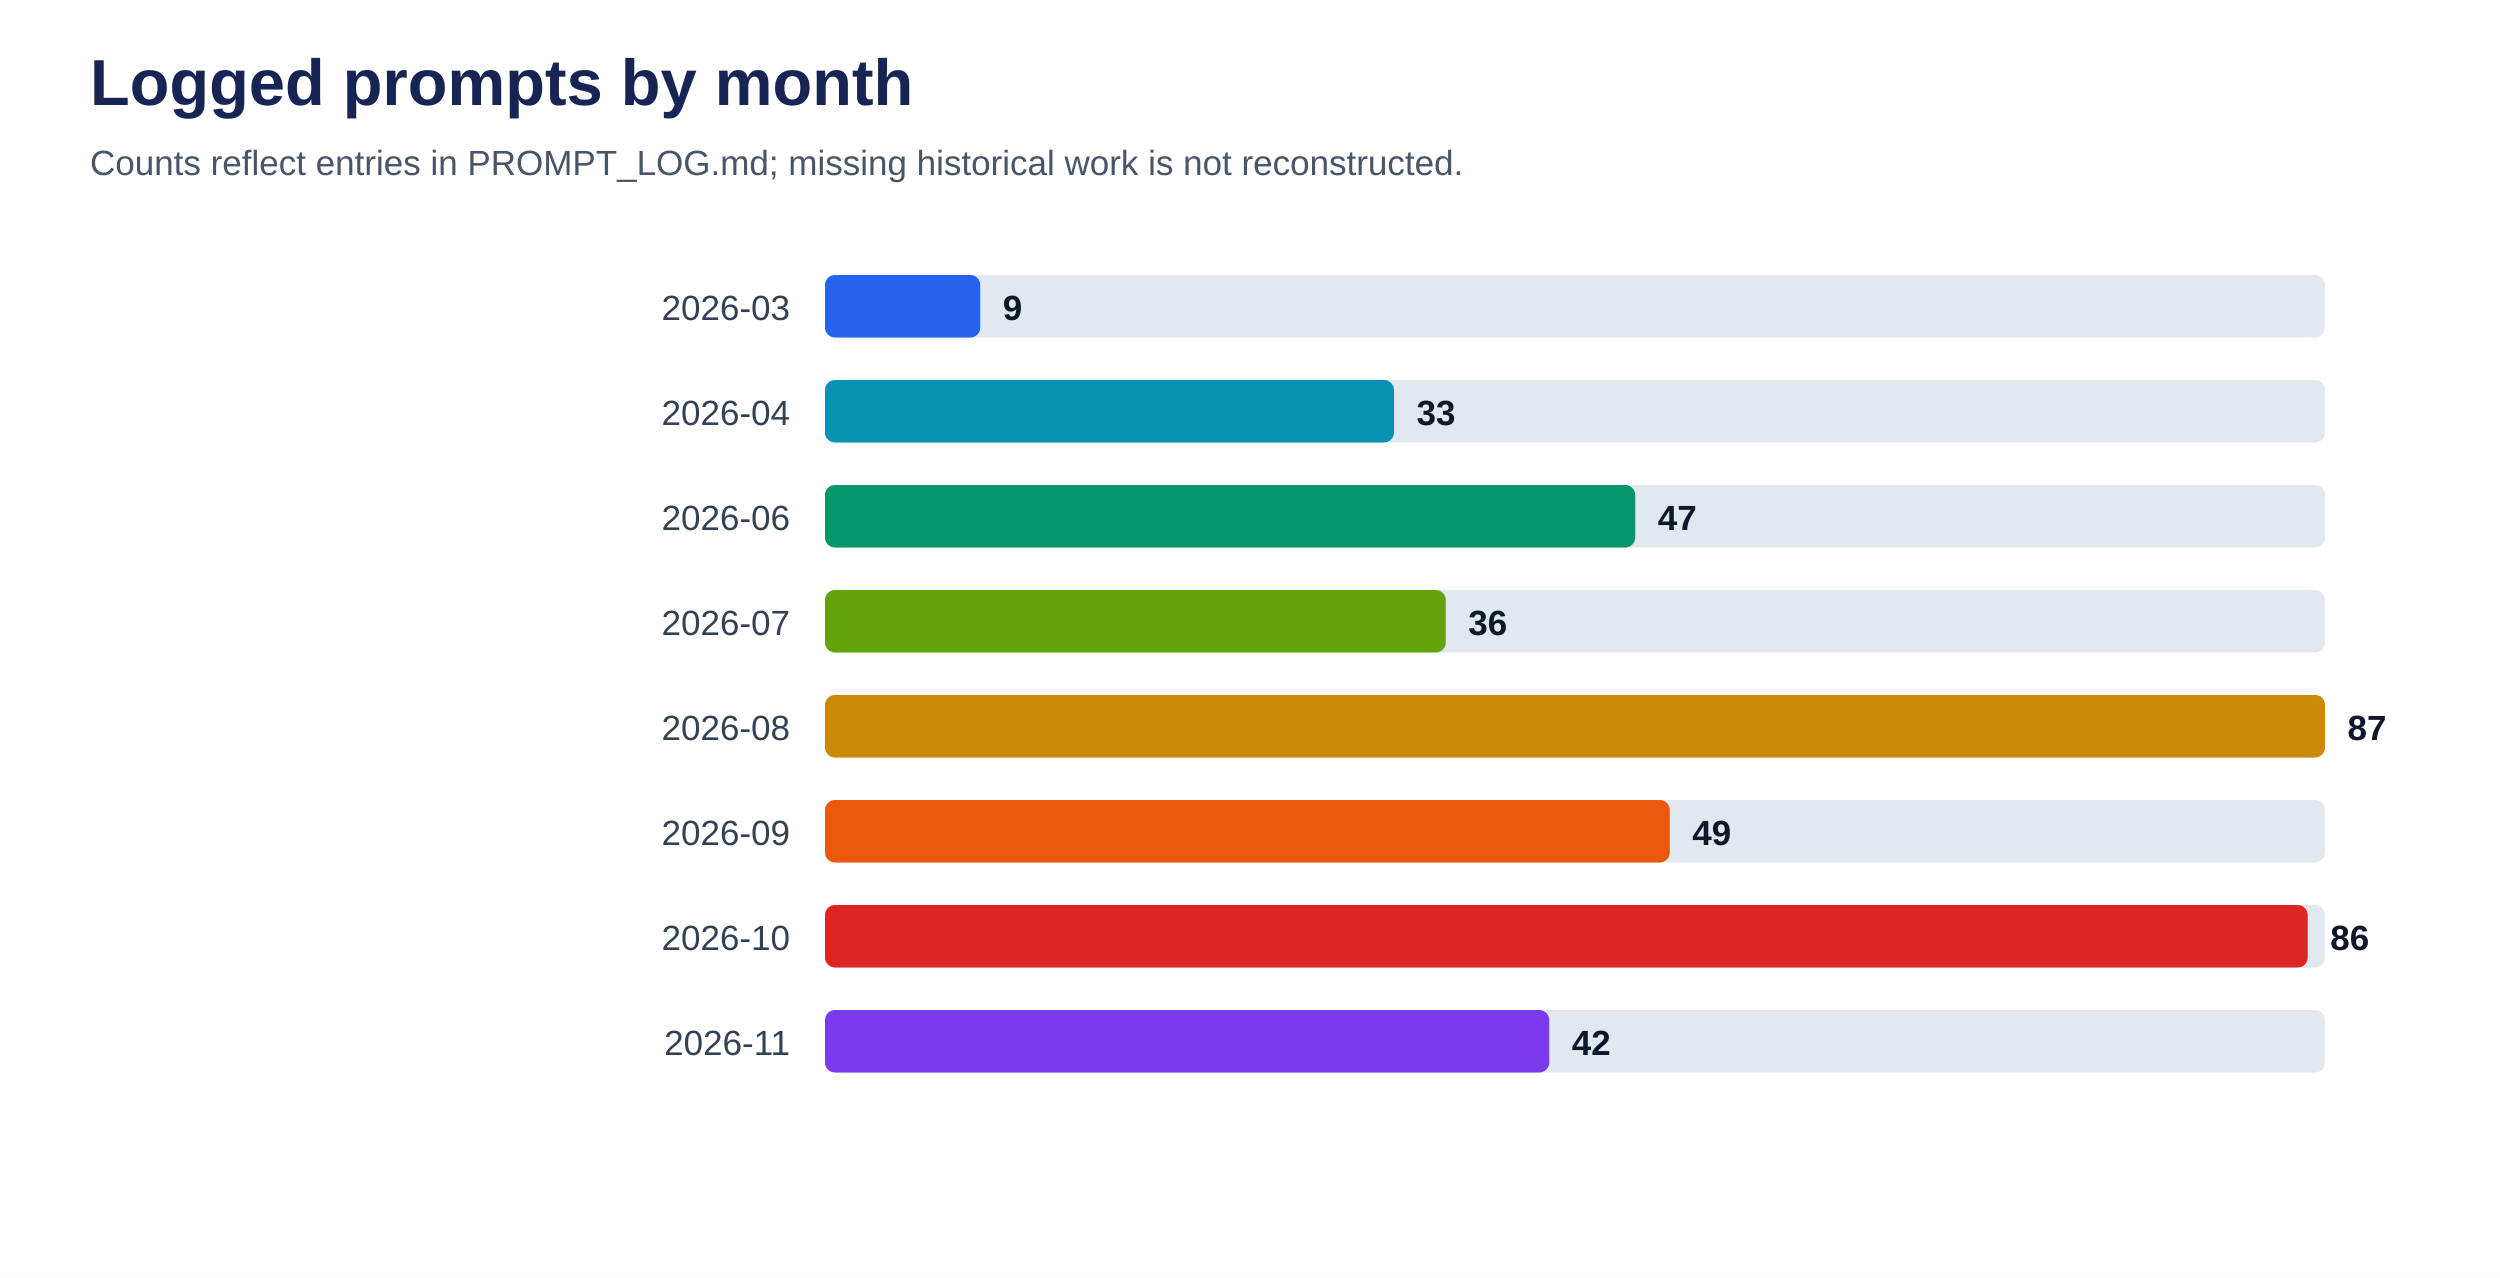
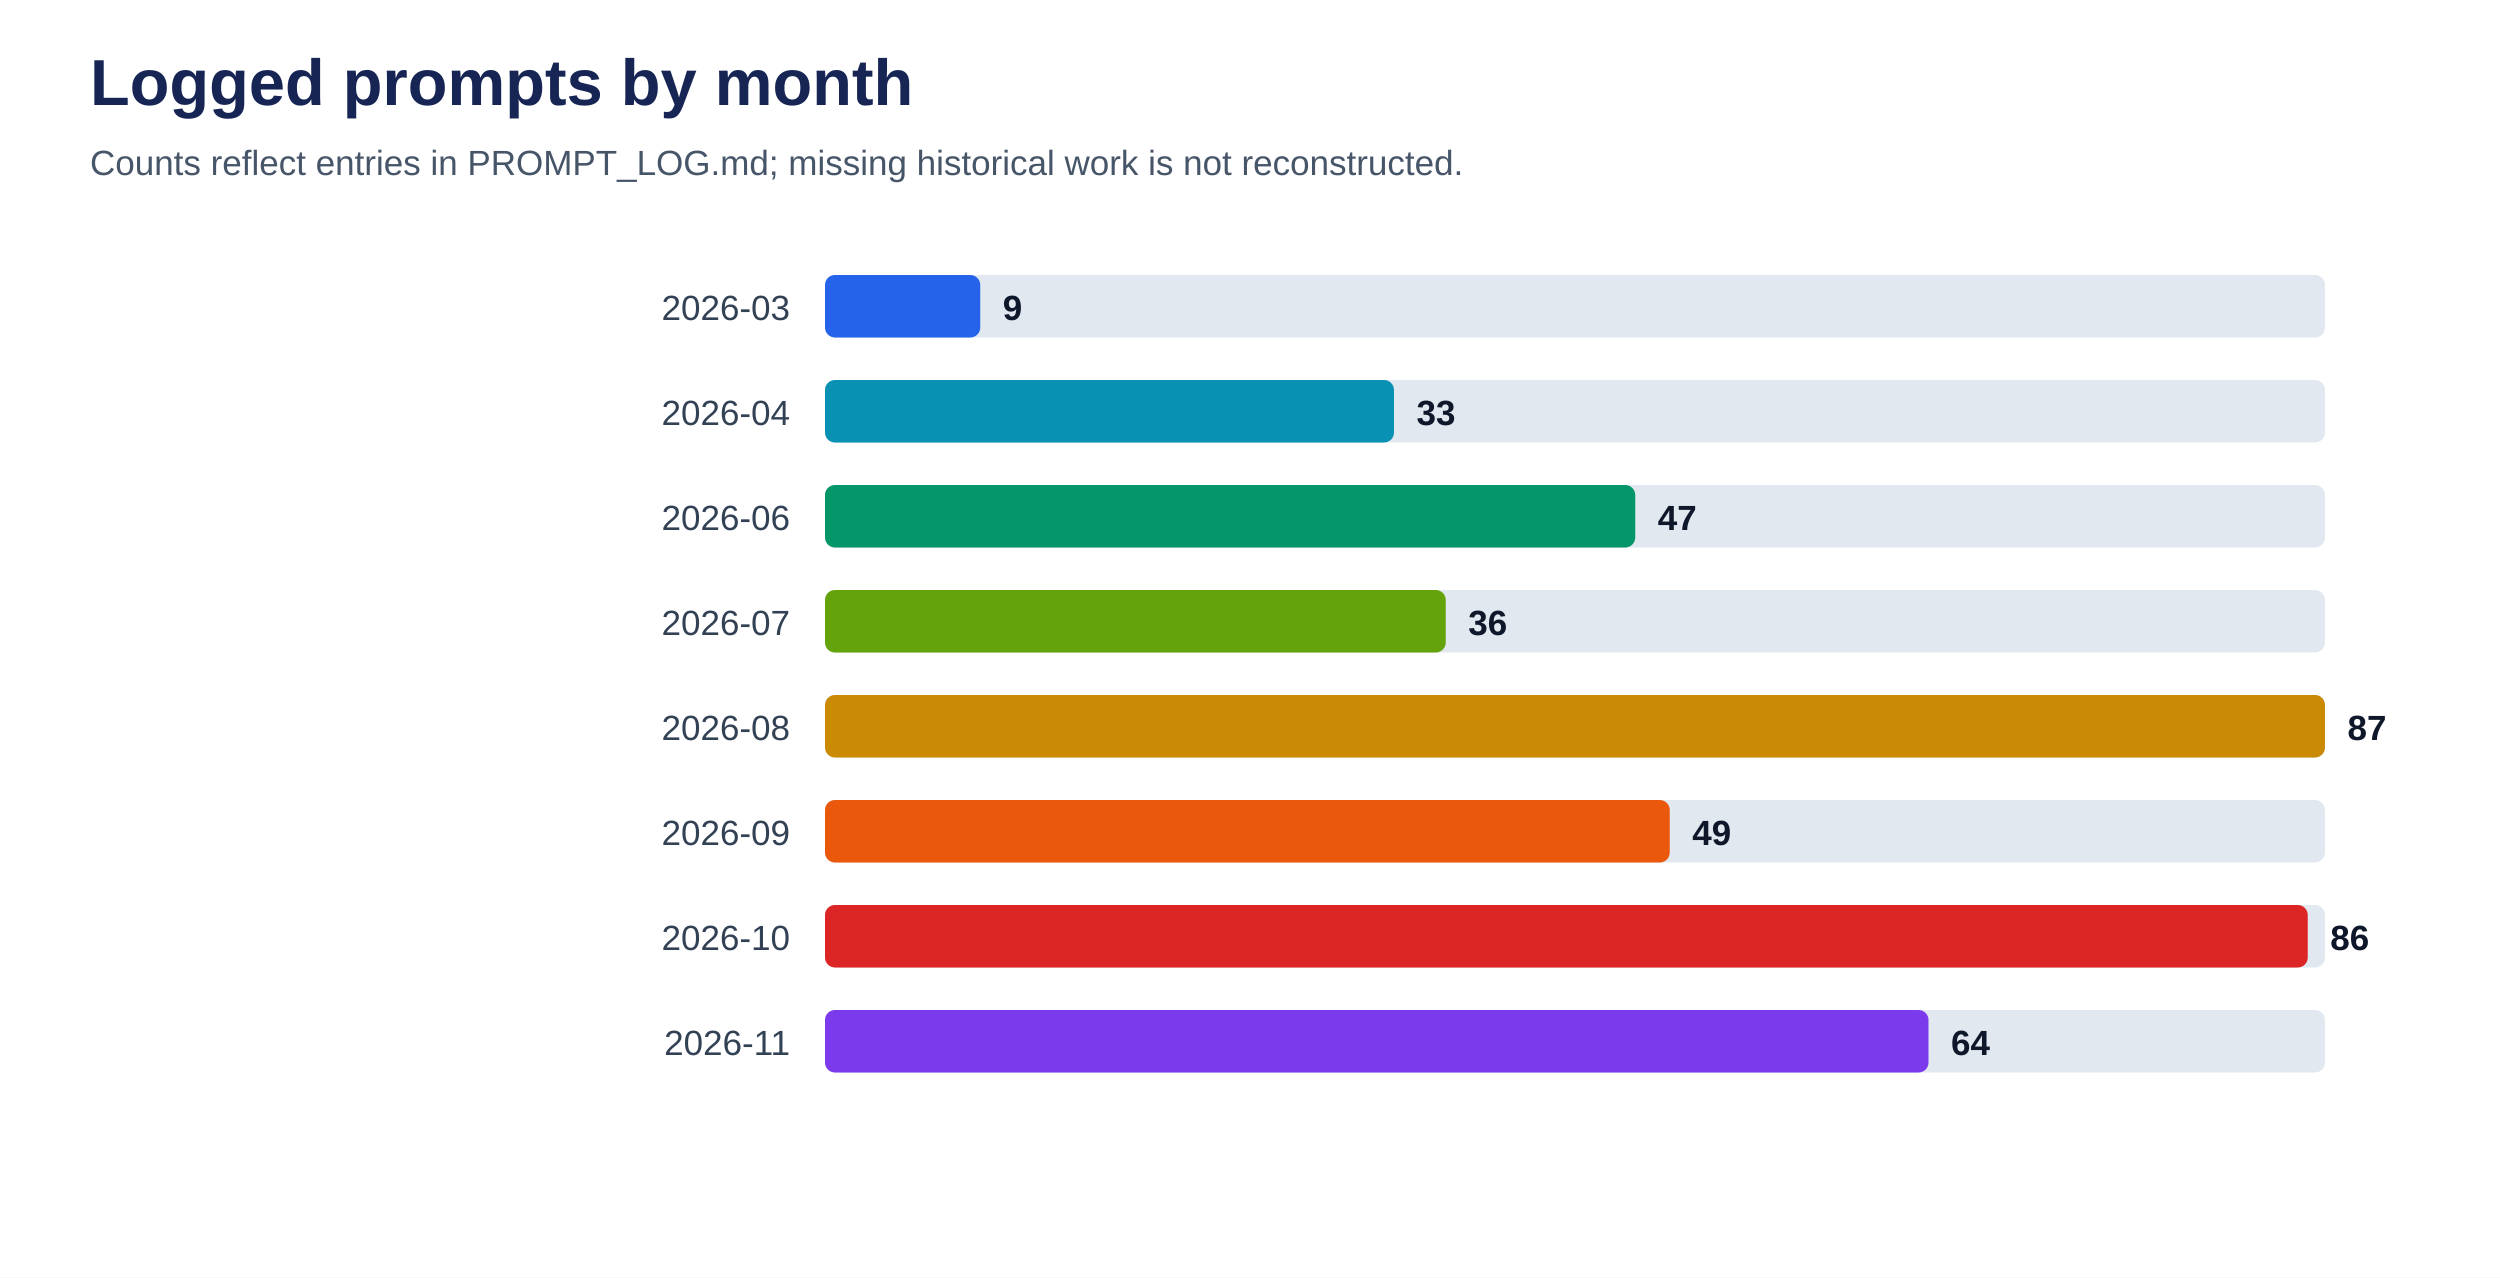
<svg xmlns="http://www.w3.org/2000/svg" viewBox="0 0 1000 511" role="img" aria-labelledby="title desc">
  <rect width="100%" height="100%" fill="#ffffff" />
  <text x="36" y="42" font-family="Arial, sans-serif" font-size="26" font-weight="700" fill="#172554">Logged prompts by month</text>
  <text x="36" y="70" font-family="Arial, sans-serif" font-size="14" fill="#475569">Counts reflect entries in PROMPT_LOG.md; missing historical work is not reconstructed.</text>
  <text x="316" y="128" text-anchor="end" font-family="Arial, sans-serif" font-size="14" fill="#334155">2026-03</text>
  <rect x="330" y="110" width="600" height="25" rx="4" fill="#e2e8f0" />
  <rect x="330" y="110" width="62.1" height="25" rx="4" fill="#2563eb" />
  <text x="401.1" y="128" font-family="Arial, sans-serif" font-size="14" font-weight="700" fill="#0f172a">9</text>
  <text x="316" y="170" text-anchor="end" font-family="Arial, sans-serif" font-size="14" fill="#334155">2026-04</text>
  <rect x="330" y="152" width="600" height="25" rx="4" fill="#e2e8f0" />
  <rect x="330" y="152" width="227.6" height="25" rx="4" fill="#0891b2" />
  <text x="566.6" y="170" font-family="Arial, sans-serif" font-size="14" font-weight="700" fill="#0f172a">33</text>
  <text x="316" y="212" text-anchor="end" font-family="Arial, sans-serif" font-size="14" fill="#334155">2026-06</text>
  <rect x="330" y="194" width="600" height="25" rx="4" fill="#e2e8f0" />
  <rect x="330" y="194" width="324.1" height="25" rx="4" fill="#059669" />
  <text x="663.1" y="212" font-family="Arial, sans-serif" font-size="14" font-weight="700" fill="#0f172a">47</text>
  <text x="316" y="254" text-anchor="end" font-family="Arial, sans-serif" font-size="14" fill="#334155">2026-07</text>
  <rect x="330" y="236" width="600" height="25" rx="4" fill="#e2e8f0" />
  <rect x="330" y="236" width="248.3" height="25" rx="4" fill="#65a30d" />
  <text x="587.3" y="254" font-family="Arial, sans-serif" font-size="14" font-weight="700" fill="#0f172a">36</text>
  <text x="316" y="296" text-anchor="end" font-family="Arial, sans-serif" font-size="14" fill="#334155">2026-08</text>
  <rect x="330" y="278" width="600" height="25" rx="4" fill="#e2e8f0" />
  <rect x="330" y="278" width="600.0" height="25" rx="4" fill="#ca8a04" />
  <text x="939.0" y="296" font-family="Arial, sans-serif" font-size="14" font-weight="700" fill="#0f172a">87</text>
  <text x="316" y="338" text-anchor="end" font-family="Arial, sans-serif" font-size="14" fill="#334155">2026-09</text>
  <rect x="330" y="320" width="600" height="25" rx="4" fill="#e2e8f0" />
  <rect x="330" y="320" width="337.9" height="25" rx="4" fill="#ea580c" />
  <text x="676.9" y="338" font-family="Arial, sans-serif" font-size="14" font-weight="700" fill="#0f172a">49</text>
  <text x="316" y="380" text-anchor="end" font-family="Arial, sans-serif" font-size="14" fill="#334155">2026-10</text>
  <rect x="330" y="362" width="600" height="25" rx="4" fill="#e2e8f0" />
  <rect x="330" y="362" width="593.1" height="25" rx="4" fill="#dc2626" />
  <text x="932.1" y="380" font-family="Arial, sans-serif" font-size="14" font-weight="700" fill="#0f172a">86</text>
  <text x="316" y="422" text-anchor="end" font-family="Arial, sans-serif" font-size="14" fill="#334155">2026-11</text>
  <rect x="330" y="404" width="600" height="25" rx="4" fill="#e2e8f0" />
-   <rect x="330" y="404" width="289.7" height="25" rx="4" fill="#7c3aed" />
-   <text x="628.7" y="422" font-family="Arial, sans-serif" font-size="14" font-weight="700" fill="#0f172a">42</text>
+   <rect x="330" y="404" width="441.4" height="25" rx="4" fill="#7c3aed" />
+   <text x="780.4" y="422" font-family="Arial, sans-serif" font-size="14" font-weight="700" fill="#0f172a">64</text>
</svg>
